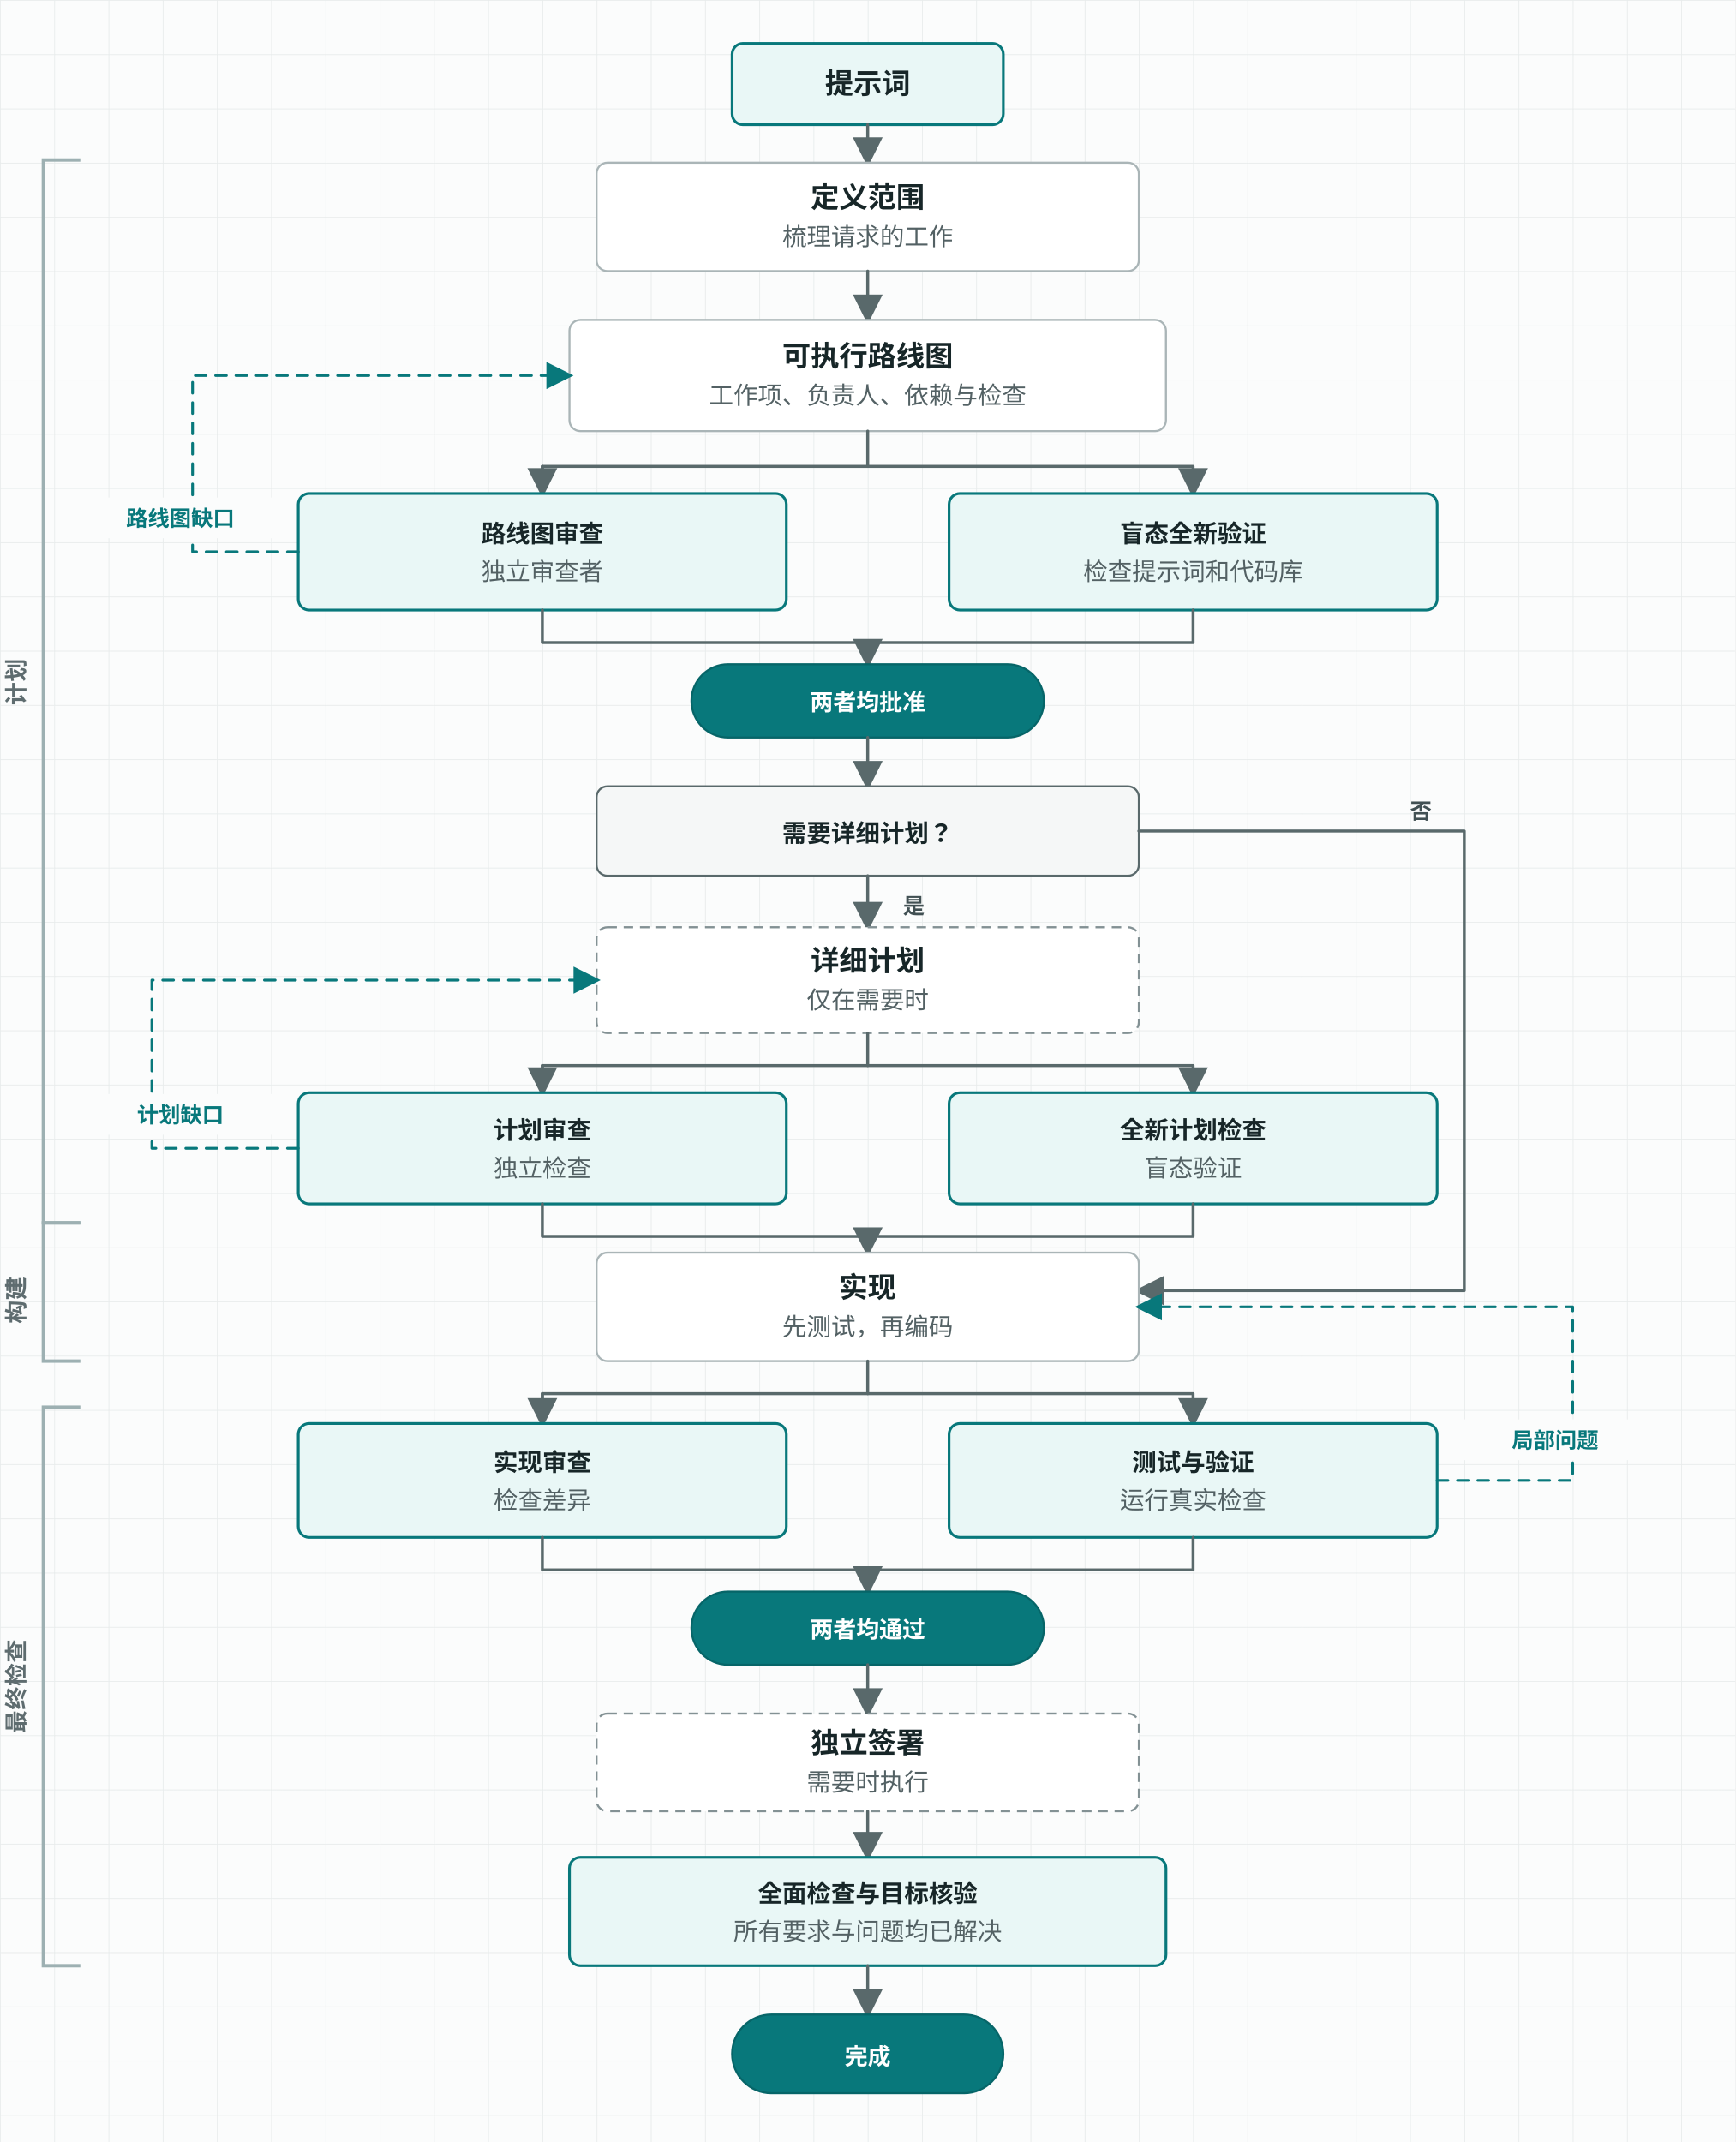
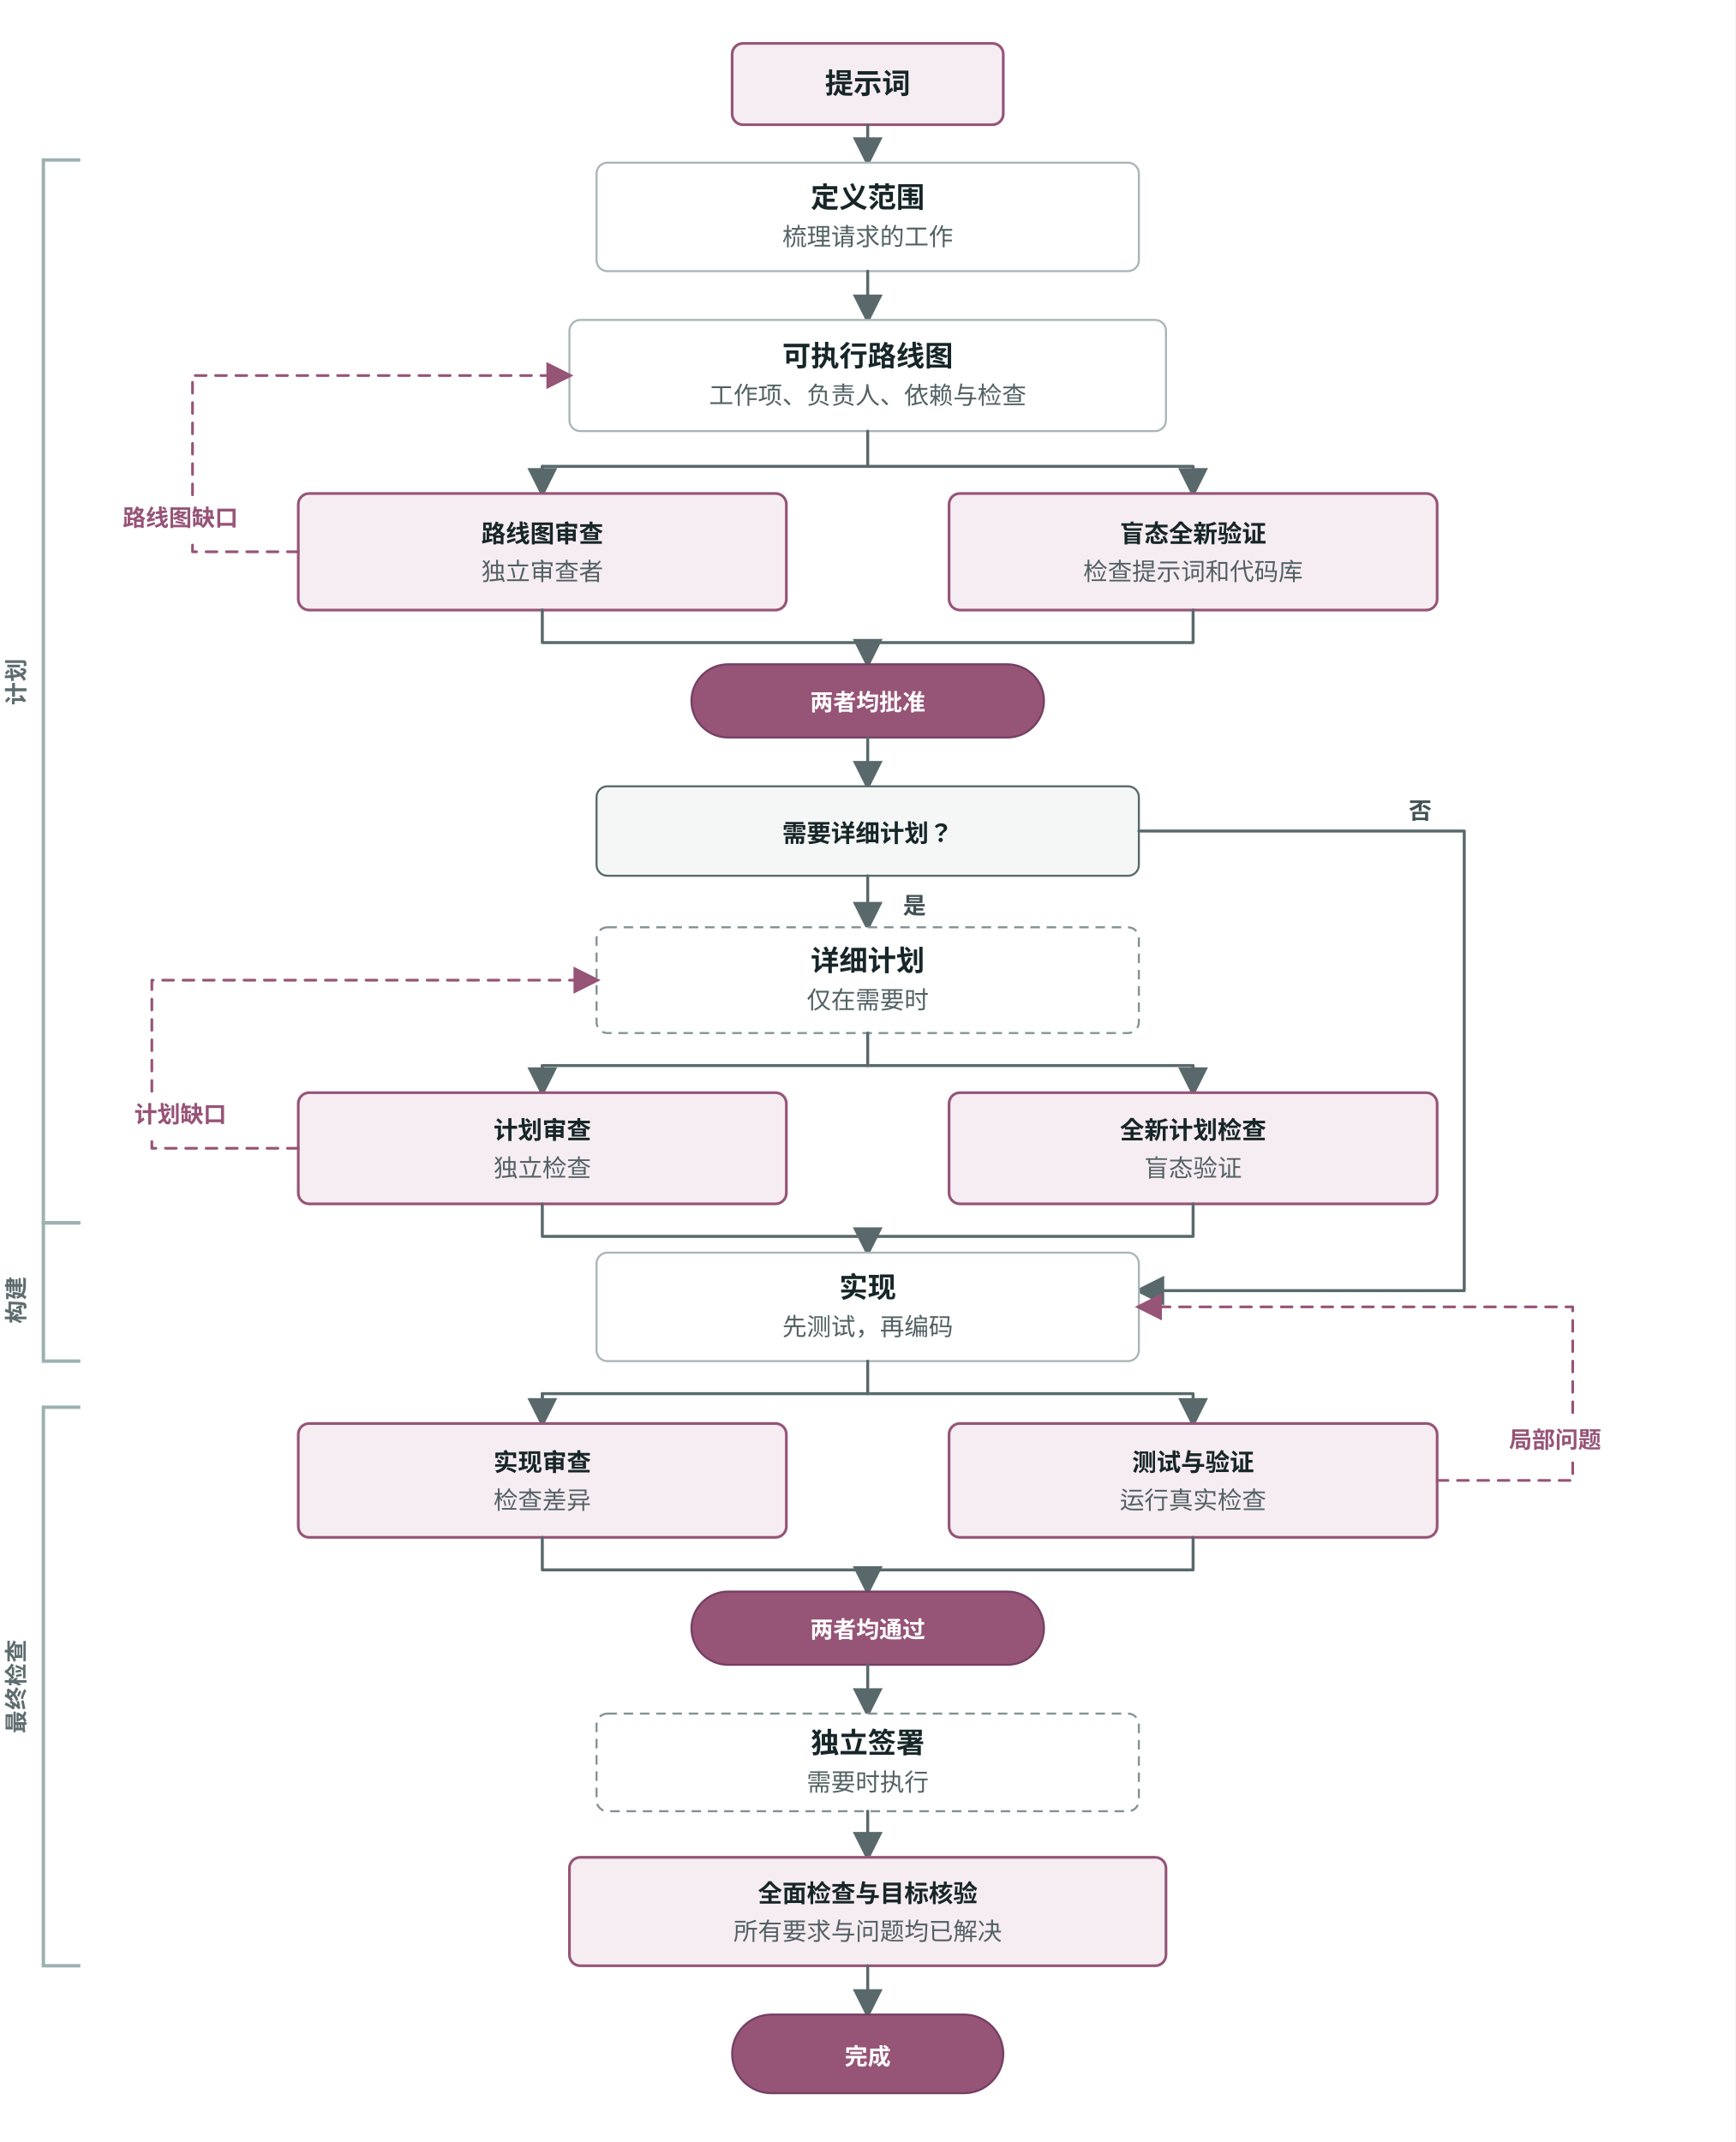
<svg xmlns="http://www.w3.org/2000/svg" width="1280" height="1580" viewBox="0 0 1280 1580" role="img" aria-labelledby="title desc">
  <defs>
    <pattern id="grid" width="40" height="40" patternUnits="userSpaceOnUse">
-       <path d="M40 0H0V40" fill="none" stroke="#e7ebeb" stroke-width="1" />
+       <path d="M40 0H0V40" fill="none" stroke="#f3f3f3" stroke-width="1" />
    </pattern>
    <marker id="arrow" markerWidth="10" markerHeight="10" refX="8.5" refY="5" orient="auto">
      <path d="M0 0L10 5L0 10Z" fill="#59696b" />
    </marker>
    <marker id="retryArrow" markerWidth="10" markerHeight="10" refX="8.5" refY="5" orient="auto">
-       <path d="M0 0L10 5L0 10Z" fill="#08787b" />
+       <path d="M0 0L10 5L0 10Z" fill="#965477" />
    </marker>
-     <style>text{font-family:-apple-system,BlinkMacSystemFont,"Segoe UI",Roboto,Helvetica,Arial,"Noto Sans","Microsoft YaHei","Malgun Gothic","Noto Sans Arabic",sans-serif}.card{fill:#fff;stroke:#aab5b7;stroke-width:1.5}.teal{fill:#e9f7f6;stroke:#08787b;stroke-width:2}.optional{fill:#fff;stroke:#839194;stroke-width:1.5;stroke-dasharray:7 5}.gate{fill:#08787b;stroke:#066568;stroke-width:1.5}.decision{fill:#f5f7f7;stroke:#59696b;stroke-width:1.5}.label{fill:#172628;font-size:21px;font-weight:650}.label.small{font-size:18px}.copy{fill:#536164;font-size:18px;font-weight:450}.gateText{fill:#fff;font-size:17px;font-weight:700}.phase{fill:#5e6c6f;font-size:17px;font-weight:700;letter-spacing:.4px}.layerBracket{stroke:#9db0b2;stroke-width:2.5;stroke-linecap:square;stroke-linejoin:miter}.badge{fill:#eef2f2;stroke:#c4cdce}.badgeText{fill:#415053;font-size:15px;font-weight:700}.flow{fill:none;stroke:#59696b;stroke-width:2.2;stroke-linecap:round;stroke-linejoin:round;marker-end:url(#arrow)}.branch{fill:none;stroke:#59696b;stroke-width:2.2;stroke-linecap:round;stroke-linejoin:round}.retry{fill:none;stroke:#08787b;stroke-width:2;stroke-dasharray:8 7;stroke-linecap:round;stroke-linejoin:round;marker-end:url(#retryArrow)}.retryText{fill:#08787b;font-size:16px;font-weight:650}.choice{fill:#415053;font-size:16px;font-weight:700}</style>
+     <style>text{font-family:-apple-system,BlinkMacSystemFont,"Segoe UI",Roboto,Helvetica,Arial,"Noto Sans","Microsoft YaHei","Malgun Gothic","Noto Sans Arabic",sans-serif}.card{fill:#fff;stroke:#aab5b7;stroke-width:1.5}.teal{fill:#f6edf3;stroke:#965477;stroke-width:2}.optional{fill:#fff;stroke:#839194;stroke-width:1.5;stroke-dasharray:7 5}.gate{fill:#965477;stroke:#754064;stroke-width:1.5}.decision{fill:#f5f7f7;stroke:#59696b;stroke-width:1.5}.label{fill:#172628;font-size:21px;font-weight:650}.label.small{font-size:18px}.copy{fill:#536164;font-size:18px;font-weight:450}.gateText{fill:#fff;font-size:17px;font-weight:700}.phase{fill:#5e6c6f;font-size:17px;font-weight:700;letter-spacing:.4px}.layerBracket{stroke:#9db0b2;stroke-width:2.5;stroke-linecap:square;stroke-linejoin:miter}.badge{fill:#eef2f2;stroke:#c4cdce}.badgeText{fill:#415053;font-size:15px;font-weight:700}.flow{fill:none;stroke:#59696b;stroke-width:2.2;stroke-linecap:round;stroke-linejoin:round;marker-end:url(#arrow)}.branch{fill:none;stroke:#59696b;stroke-width:2.2;stroke-linecap:round;stroke-linejoin:round}.retry{fill:none;stroke:#965477;stroke-width:2;stroke-dasharray:8 7;stroke-linecap:round;stroke-linejoin:round;marker-end:url(#retryArrow)}.retryText{fill:#965477;font-size:17px;font-weight:650}.choice{fill:#415053;font-size:17px;font-weight:700}</style>
  </defs>
-   <rect width="1280" height="1580" fill="#fbfcfc" />
-   <rect width="1280" height="1580" fill="url(#grid)" />
+   <rect width="1280" height="1580" fill="#ffffff" />
  <g aria-hidden="true">
    <path d="M58 118H32V902H58" fill="none" class="layerBracket" />
    <text x="18" y="503" class="phase" text-anchor="middle" transform="rotate(-90 18 503)">计划</text>
    <path d="M58 902H32V1004H58" fill="none" class="layerBracket" />
    <text x="18" y="959" class="phase" text-anchor="middle" transform="rotate(-90 18 959)">构建</text>
    <path d="M58 1038H32V1450H58" fill="none" class="layerBracket" />
    <text x="18" y="1244" class="phase" text-anchor="middle" transform="rotate(-90 18 1244)">最终检查</text>
  </g>
  <g>
    <rect x="540" y="32" width="200" height="60" rx="8" class="card teal" />
    <text x="640" y="69" class="label" text-anchor="middle">提示词</text>
  </g>
  <path d="M640 92 L640 120" class="flow" />
  <g>
    <rect x="440" y="120" width="400" height="80" rx="8" class="card" />
    <text x="640" y="153" class="label" text-anchor="middle">定义范围</text>
    <text x="640" y="181" class="copy" text-anchor="middle">梳理请求的工作</text>
  </g>
  <path d="M640 200 L640 236" class="flow" />
  <g>
    <rect x="420" y="236" width="440" height="82" rx="8" class="card" />
    <text x="640" y="270" class="label" text-anchor="middle">可执行路线图</text>
    <text x="640" y="298" class="copy" text-anchor="middle">工作项、负责人、依赖与检查</text>
  </g>
  <path d="M640 318 L640 344 L400 344 L400 364" class="branch" />
  <path d="M640 344 L880 344 L880 364" class="flow" />
  <path d="M400 344 L400 364" class="flow" />
  <g>
    <rect x="220" y="364" width="360" height="86" rx="8" class="card teal" />
    <text x="400" y="400" class="label small" text-anchor="middle">路线图审查</text>
    <text x="400" y="428" class="copy" text-anchor="middle">独立审查者</text>
  </g>
  <g>
    <rect x="700" y="364" width="360" height="86" rx="8" class="card teal" />
    <text x="880" y="400" class="label small" text-anchor="middle">盲态全新验证</text>
    <text x="880" y="428" class="copy" text-anchor="middle">检查提示词和代码库</text>
  </g>
  <path d="M400 450 L400 474 L640 474" class="branch" />
  <path d="M880 450 L880 474 L640 474 L640 490" class="flow" />
  <rect x="510" y="490" width="260" height="54" rx="27" class="gate" />
  <text x="640" y="524" class="gateText" text-anchor="middle">两者均批准</text>
  <path d="M640 544 L640 580" class="flow" />
  <rect x="440" y="580" width="400" height="66" rx="8" class="decision" />
  <text x="640" y="621" class="label small" text-anchor="middle">需要详细计划？</text>
  <path d="M640 646 L640 684" class="flow" />
  <text x="666" y="674" class="choice" text-anchor="start">是</text>
  <g>
    <rect x="440" y="684" width="400" height="78" rx="8" class="card optional" />
    <text x="640" y="716" class="label" text-anchor="middle">详细计划</text>
    <text x="640" y="744" class="copy" text-anchor="middle">仅在需要时</text>
  </g>
  <path d="M840 613 L1080 613 L1080 952 L840 952" class="flow" />
  <text x="1056" y="604" class="choice" text-anchor="end">否</text>
  <path d="M640 762 L640 786 L400 786 L400 806" class="branch" />
  <path d="M640 786 L880 786 L880 806" class="flow" />
  <path d="M400 786 L400 806" class="flow" />
  <g>
    <rect x="220" y="806" width="360" height="82" rx="8" class="card teal" />
    <text x="400" y="840" class="label small" text-anchor="middle">计划审查</text>
    <text x="400" y="868" class="copy" text-anchor="middle">独立检查</text>
  </g>
  <g>
    <rect x="700" y="806" width="360" height="82" rx="8" class="card teal" />
    <text x="880" y="840" class="label small" text-anchor="middle">全新计划检查</text>
    <text x="880" y="868" class="copy" text-anchor="middle">盲态验证</text>
  </g>
  <path d="M400 888 L400 912 L640 912" class="branch" />
  <path d="M880 888 L880 912 L640 912 L640 924" class="flow" />
  <g>
    <rect x="440" y="924" width="400" height="80" rx="8" class="card" />
    <text x="640" y="957" class="label" text-anchor="middle">实现</text>
    <text x="640" y="985" class="copy" text-anchor="middle">先测试，再编码</text>
  </g>
  <path d="M640 1004 L640 1028 L400 1028 L400 1050" class="branch" />
  <path d="M640 1028 L880 1028 L880 1050" class="flow" />
  <path d="M400 1028 L400 1050" class="flow" />
  <g>
    <rect x="220" y="1050" width="360" height="84" rx="8" class="card teal" />
    <text x="400" y="1085" class="label small" text-anchor="middle">实现审查</text>
    <text x="400" y="1113" class="copy" text-anchor="middle">检查差异</text>
  </g>
  <g>
    <rect x="700" y="1050" width="360" height="84" rx="8" class="card teal" />
    <text x="880" y="1085" class="label small" text-anchor="middle">测试与验证</text>
    <text x="880" y="1113" class="copy" text-anchor="middle">运行真实检查</text>
  </g>
  <path d="M400 1134 L400 1158 L640 1158" class="branch" />
  <path d="M880 1134 L880 1158 L640 1158 L640 1174" class="flow" />
  <rect x="510" y="1174" width="260" height="54" rx="27" class="gate" />
  <text x="640" y="1208" class="gateText" text-anchor="middle">两者均通过</text>
  <path d="M640 1228 L640 1264" class="flow" />
  <g>
    <rect x="440" y="1264" width="400" height="72" rx="8" class="card optional" />
    <text x="640" y="1293" class="label" text-anchor="middle">独立签署</text>
    <text x="640" y="1321" class="copy" text-anchor="middle">需要时执行</text>
  </g>
  <path d="M640 1336 L640 1370" class="flow" />
  <g>
    <rect x="420" y="1370" width="440" height="80" rx="8" class="card teal" />
    <text x="640" y="1403" class="label small" text-anchor="middle">全面检查与目标核验</text>
    <text x="640" y="1431" class="copy" text-anchor="middle">所有要求与问题均已解决</text>
  </g>
  <path d="M640 1450 L640 1486" class="flow" />
  <rect x="540" y="1486" width="200" height="58" rx="29" class="gate" />
  <text x="640" y="1523" class="gateText" text-anchor="middle">完成</text>
  <path d="M220 407 L142 407 L142 277 L420 277" class="retry" />
-   <rect x="48" y="367" width="170" height="30" rx="5" fill="#fbfcfc" />
+   <rect x="48" y="367" width="170" height="30" rx="5" fill="#ffffff" />
  <text x="133" y="388" class="retryText" text-anchor="middle">路线图缺口</text>
  <path d="M220 847 L112 847 L112 723 L440 723" class="retry" />
-   <rect x="48" y="807" width="170" height="30" rx="5" fill="#fbfcfc" />
+   <rect x="48" y="807" width="170" height="30" rx="5" fill="#ffffff" />
  <text x="133" y="828" class="retryText" text-anchor="middle">计划缺口</text>
  <path d="M1060 1092 L1160 1092 L1160 964 L840 964" class="retry" />
-   <rect x="1062" y="1047" width="170" height="30" rx="5" fill="#fbfcfc" />
+   <rect x="1062" y="1047" width="170" height="30" rx="5" fill="#ffffff" />
  <text x="1147" y="1068" class="retryText" text-anchor="middle">局部问题</text>
</svg>
